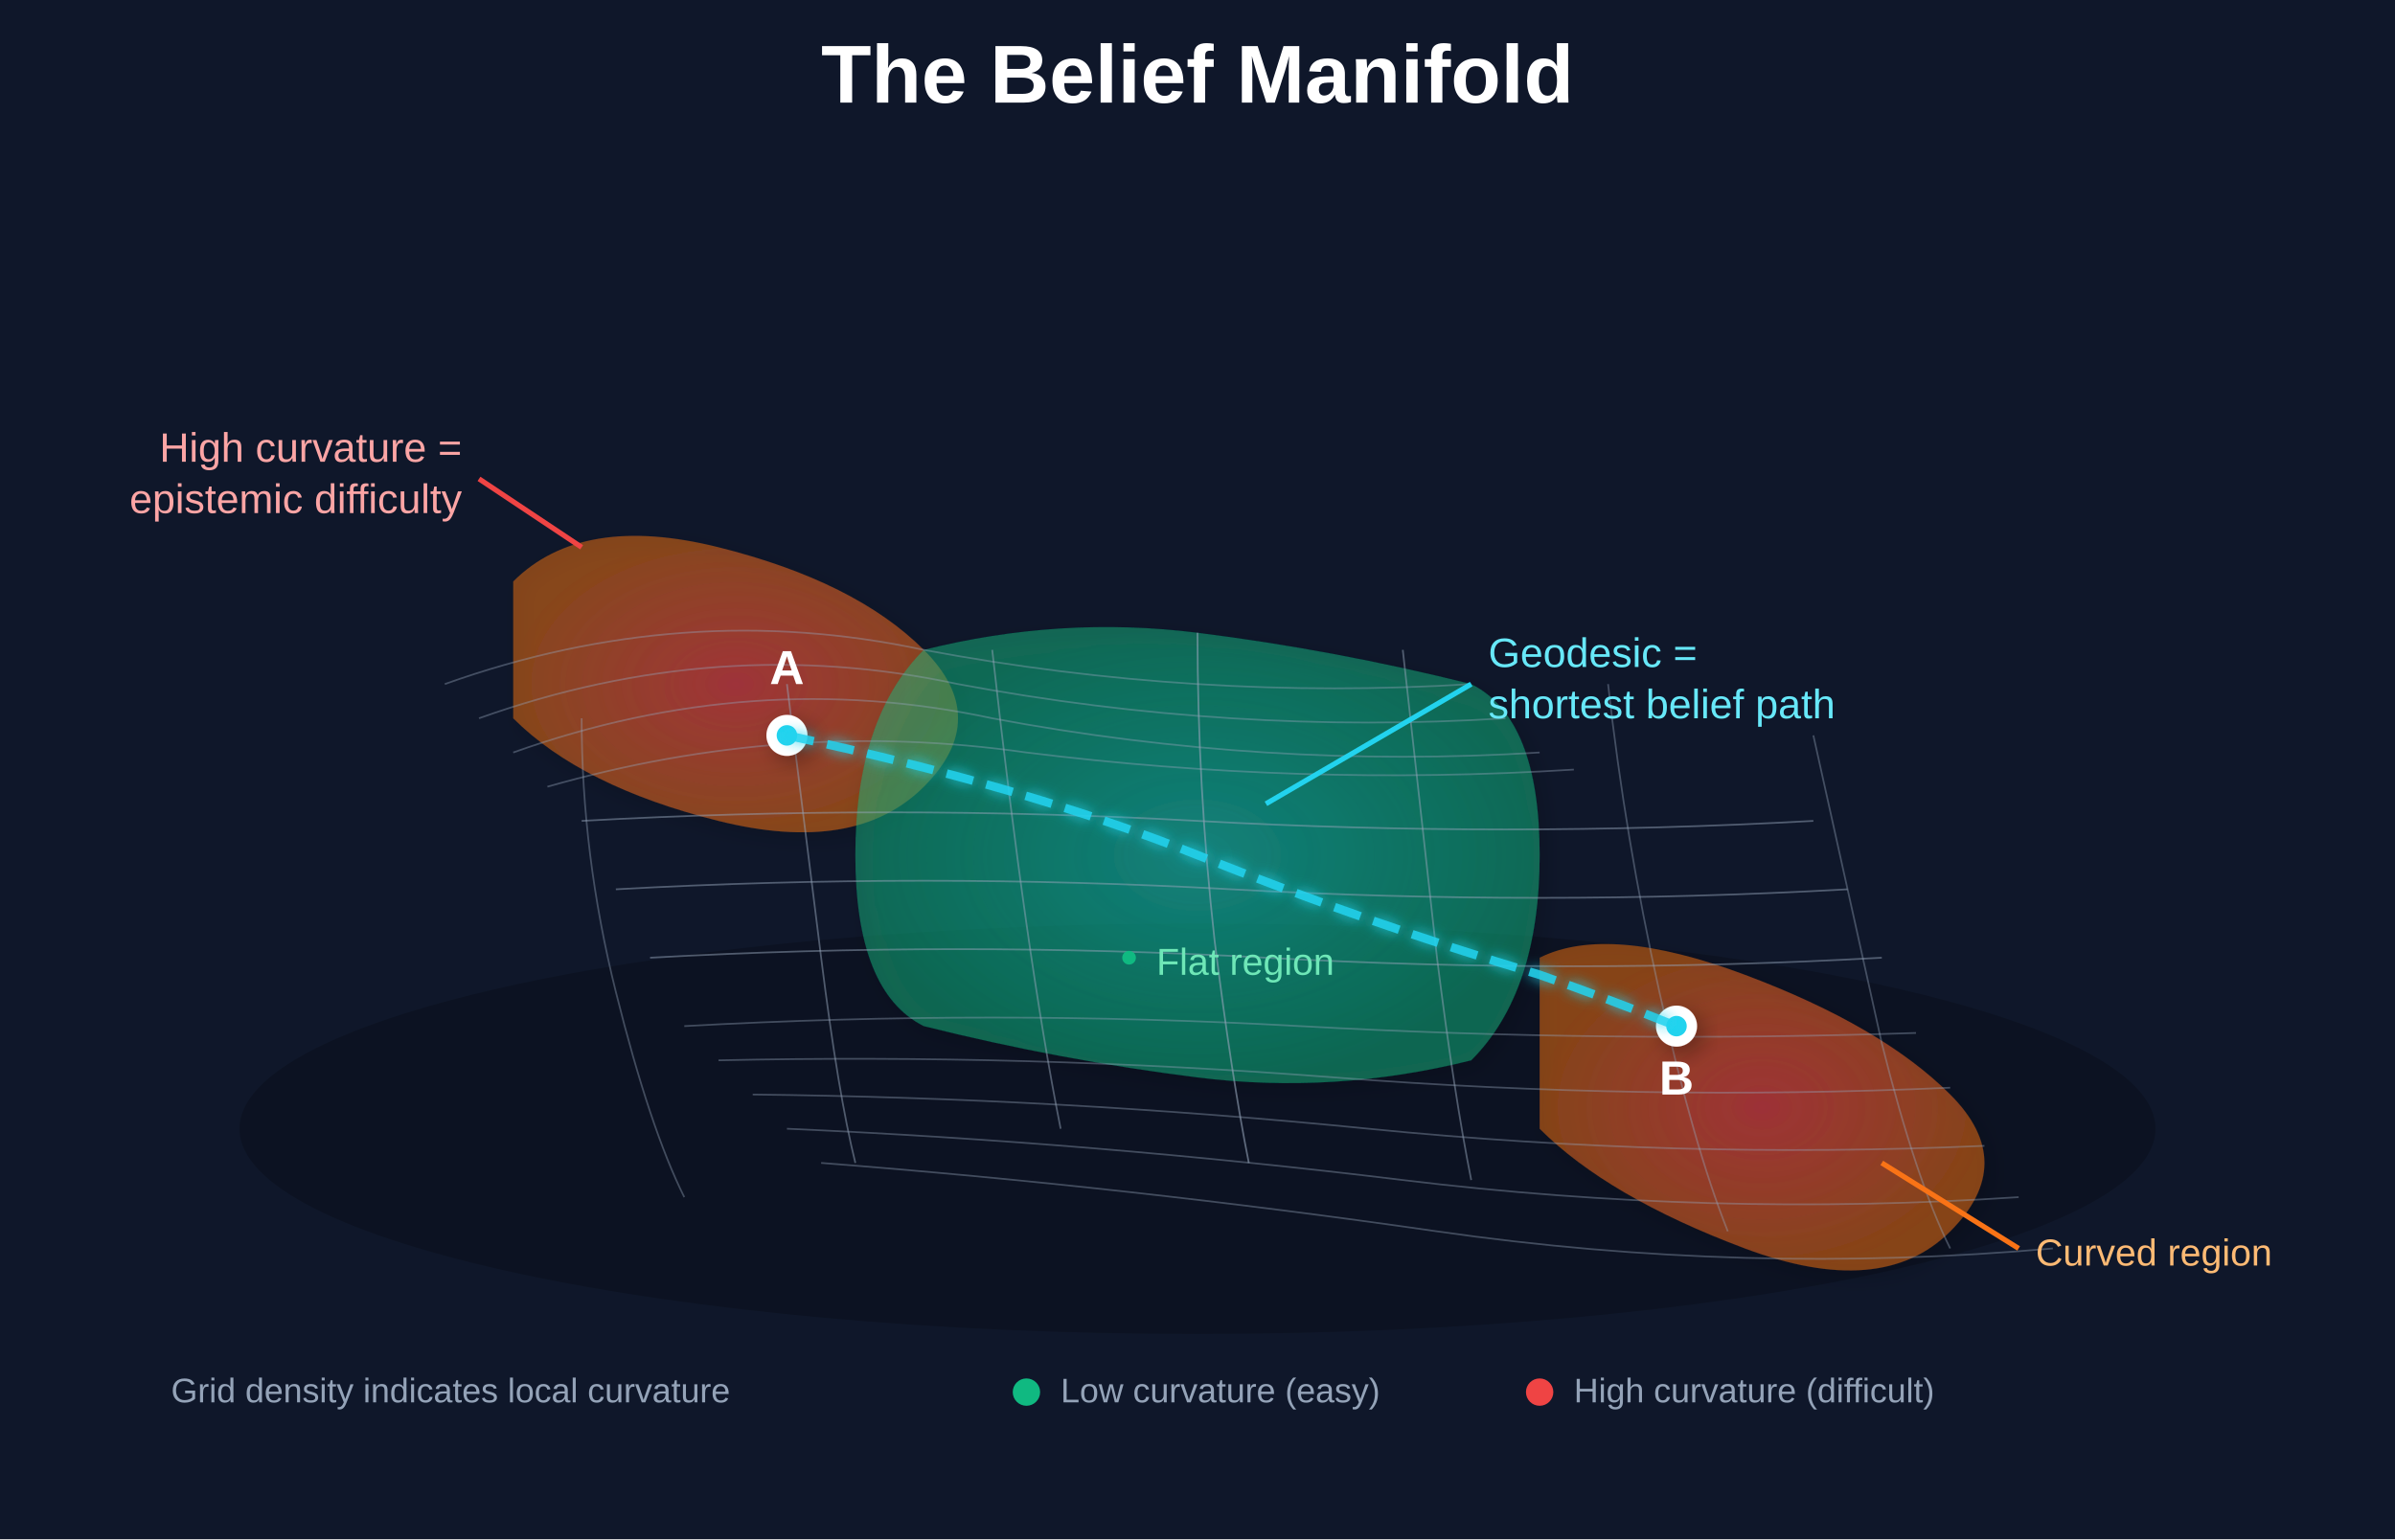
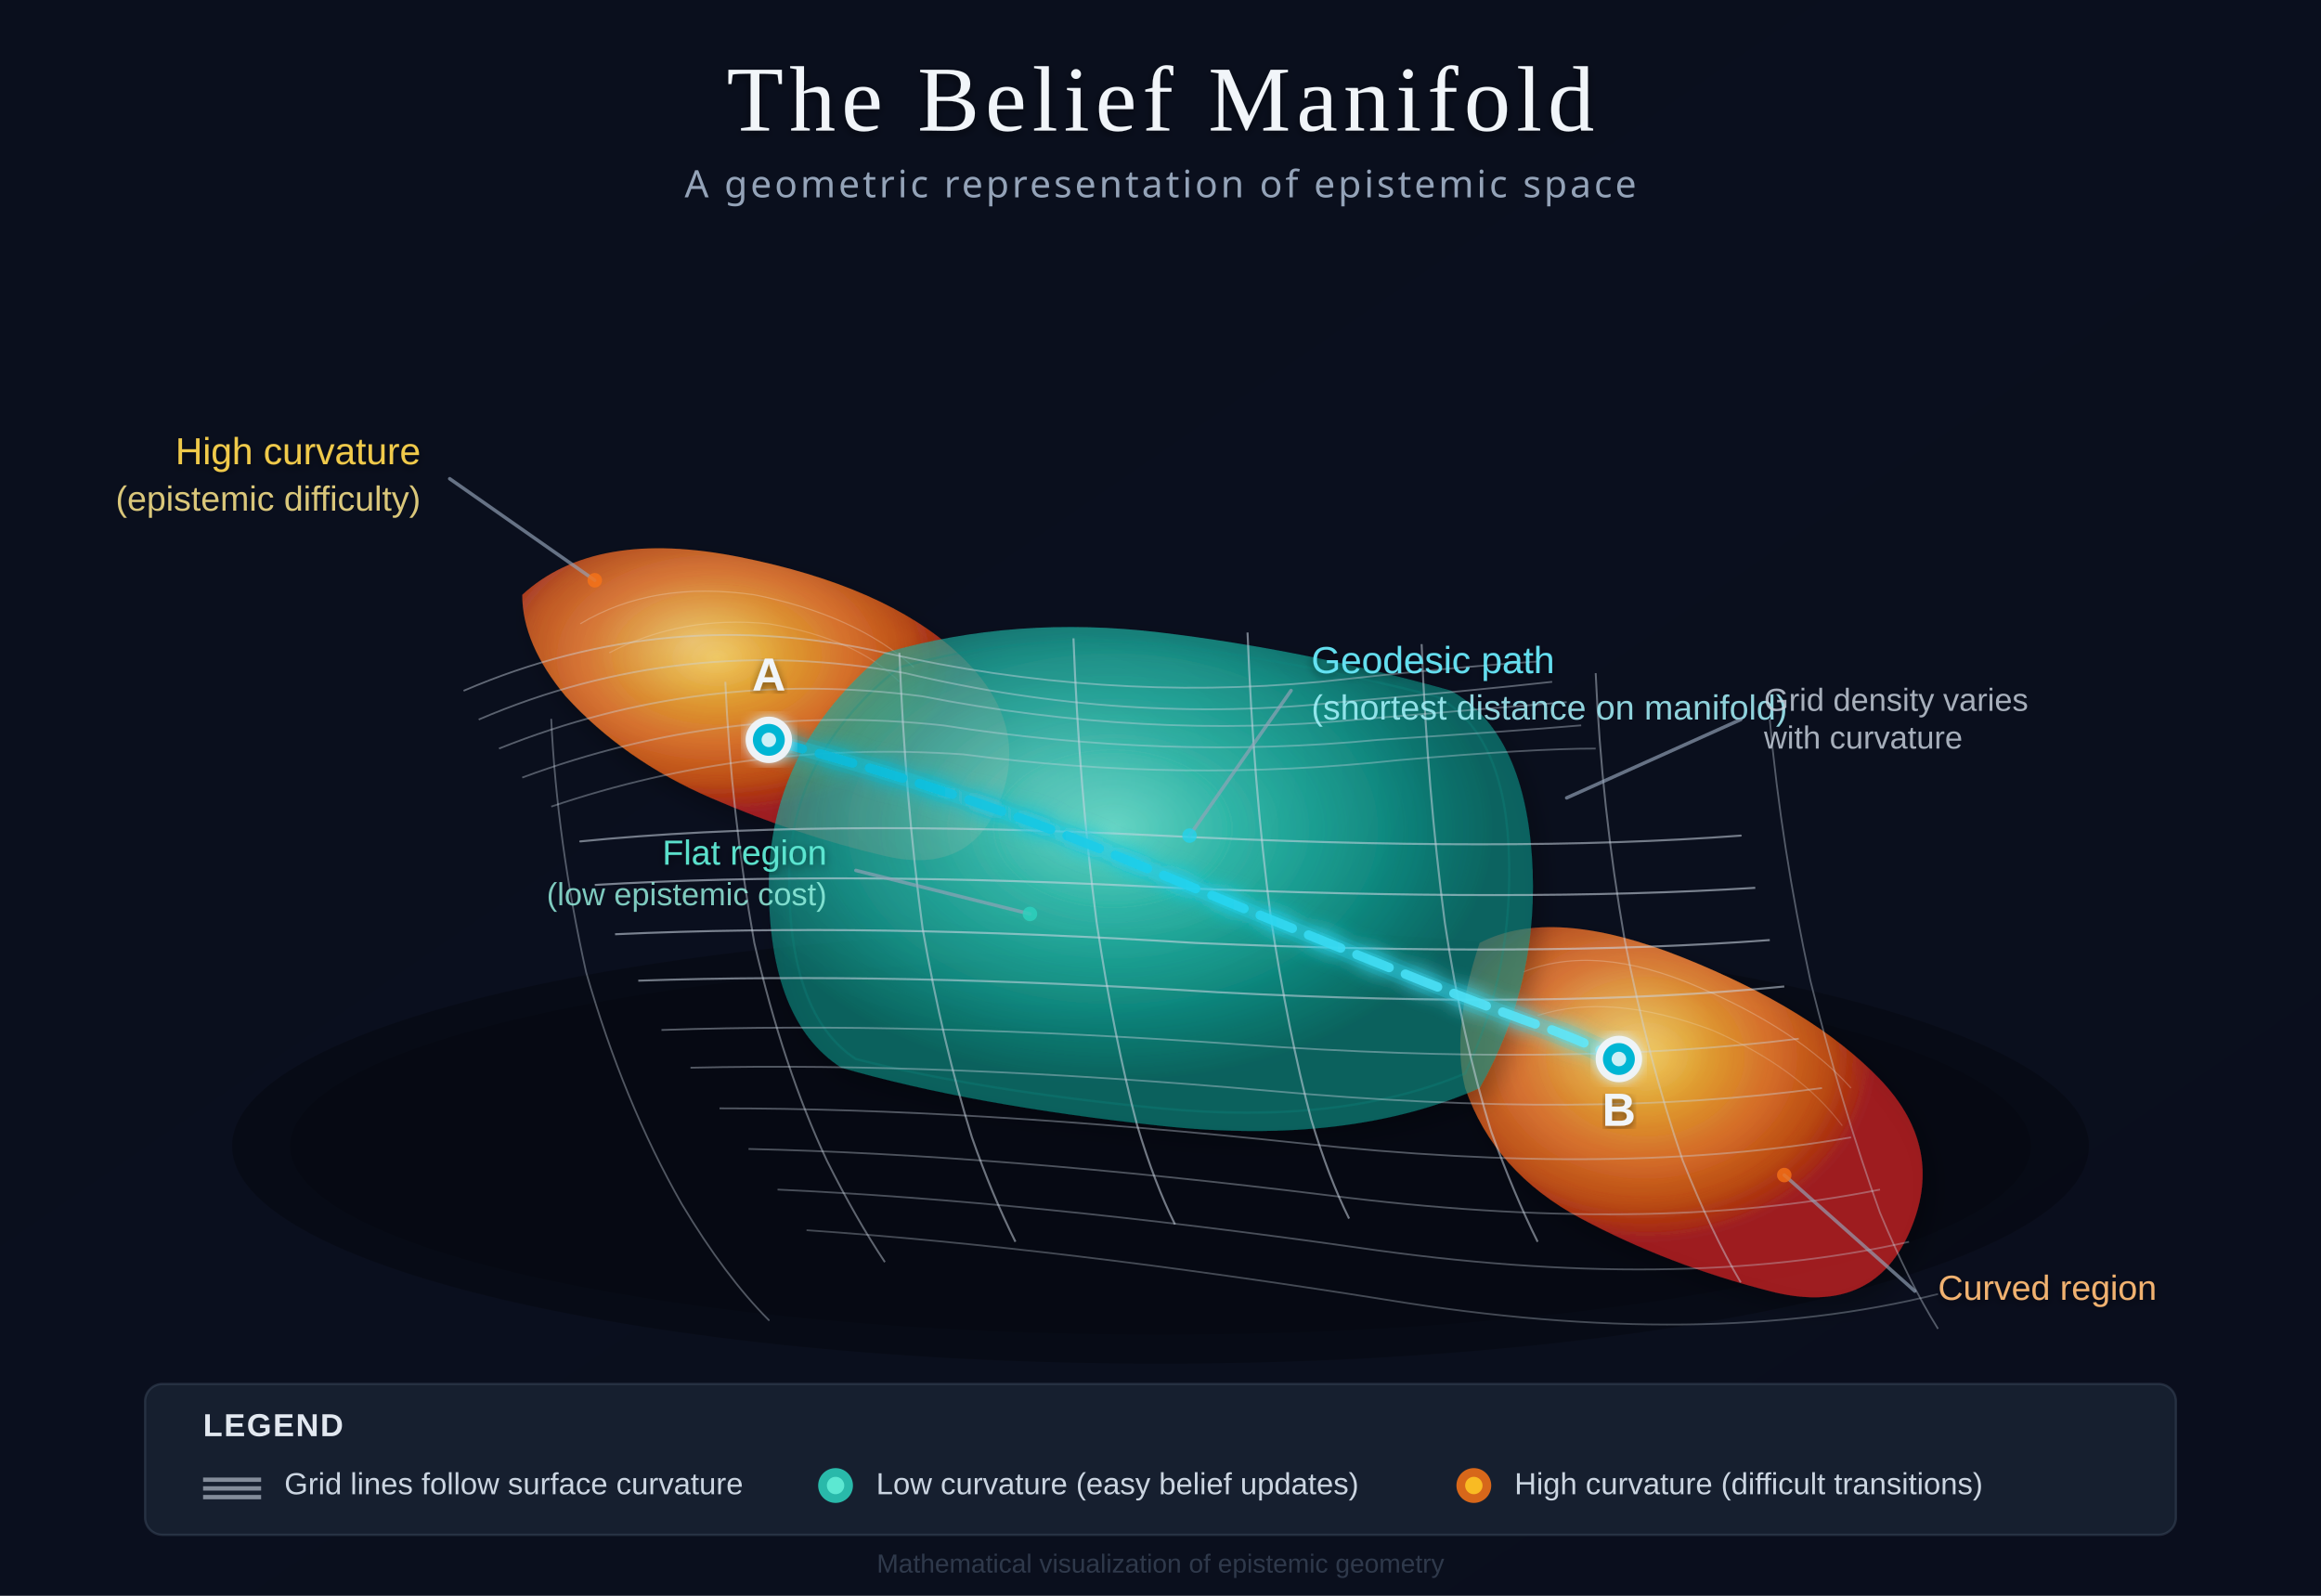
- <svg xmlns="http://www.w3.org/2000/svg" viewBox="0 0 700 450">
+ <svg xmlns="http://www.w3.org/2000/svg" viewBox="0 0 800 550">
  <defs>
-     <radialGradient id="flatGradient" cx="50%" cy="50%" r="50%">
-       <stop offset="0%" style="stop-color:#14b8a6;stop-opacity:0.8" />
-       <stop offset="100%" style="stop-color:#10b981;stop-opacity:0.6" />
+     <radialGradient id="flatGradient" cx="45%" cy="40%">
+       <stop offset="0%" style="stop-color:#5eead4;stop-opacity:0.95" />
+       <stop offset="30%" style="stop-color:#2dd4bf;stop-opacity:0.88" />
+       <stop offset="70%" style="stop-color:#14b8a6;stop-opacity:0.75" />
+       <stop offset="100%" style="stop-color:#0d9488;stop-opacity:0.65" />
    </radialGradient>
-     <radialGradient id="curvedGradient" cx="50%" cy="50%" r="50%">
-       <stop offset="0%" style="stop-color:#ef4444;stop-opacity:0.9" />
-       <stop offset="100%" style="stop-color:#f97316;stop-opacity:0.7" />
+     <radialGradient id="curvedGradient" cx="40%" cy="35%">
+       <stop offset="0%" style="stop-color:#fbbf24;stop-opacity:0.98" />
+       <stop offset="25%" style="stop-color:#f59e0b;stop-opacity:0.92" />
+       <stop offset="55%" style="stop-color:#f97316;stop-opacity:0.85" />
+       <stop offset="80%" style="stop-color:#ea580c;stop-opacity:0.78" />
+       <stop offset="100%" style="stop-color:#dc2626;stop-opacity:0.7" />
    </radialGradient>
-     <filter id="shadow" x="-50%" y="-50%" width="200%" height="200%">
-       <feGaussianBlur in="SourceAlpha" stdDeviation="3" />
-       <feOffset dx="2" dy="2" result="offsetblur" />
+     <linearGradient id="aoGradient" x1="0%" y1="0%" x2="100%" y2="100%">
+       <stop offset="0%" style="stop-color:#000000;stop-opacity:0.1" />
+       <stop offset="50%" style="stop-color:#000000;stop-opacity:0.05" />
+       <stop offset="100%" style="stop-color:#000000;stop-opacity:0.15" />
+     </linearGradient>
+     <radialGradient id="specularHighlight" cx="35%" cy="30%">
+       <stop offset="0%" style="stop-color:#ffffff;stop-opacity:0.4" />
+       <stop offset="40%" style="stop-color:#ffffff;stop-opacity:0.15" />
+       <stop offset="100%" style="stop-color:#ffffff;stop-opacity:0" />
+     </radialGradient>
+     <linearGradient id="geodesicGradient" x1="0%" y1="0%" x2="100%" y2="0%">
+       <stop offset="0%" style="stop-color:#06b6d4;stop-opacity:1" />
+       <stop offset="50%" style="stop-color:#22d3ee;stop-opacity:1" />
+       <stop offset="100%" style="stop-color:#67e8f9;stop-opacity:1" />
+     </linearGradient>
+     <filter id="softShadow" x="-100%" y="-100%" width="300%" height="300%">
+       <feGaussianBlur in="SourceAlpha" stdDeviation="4" />
+       <feOffset dx="3" dy="4" result="offsetblur" />
      <feComponentTransfer>
-         <feFuncA type="linear" slope="0.3" />
+         <feFuncA type="linear" slope="0.4" />
      </feComponentTransfer>
      <feMerge>
        <feMergeNode />
        <feMergeNode in="SourceGraphic" />
      </feMerge>
    </filter>
-     <filter id="glow">
+     <filter id="intenseGlow">
+       <feGaussianBlur stdDeviation="3.5" result="coloredBlur" />
+       <feMerge>
+         <feMergeNode in="coloredBlur" />
+         <feMergeNode in="coloredBlur" />
+         <feMergeNode in="SourceGraphic" />
+       </feMerge>
+     </filter>
+     <filter id="pointGlow">
      <feGaussianBlur stdDeviation="2" result="coloredBlur" />
      <feMerge>
        <feMergeNode in="coloredBlur" />
        <feMergeNode in="SourceGraphic" />
      </feMerge>
    </filter>
+     <filter id="textShadow">
+       <feGaussianBlur in="SourceAlpha" stdDeviation="1.5" />
+       <feOffset dx="0" dy="1" result="offsetblur" />
+       <feComponentTransfer>
+         <feFuncA type="linear" slope="0.5" />
+       </feComponentTransfer>
+       <feMerge>
+         <feMergeNode />
+         <feMergeNode in="SourceGraphic" />
+       </feMerge>
+     </filter>
+     <marker id="arrowhead" markerWidth="8" markerHeight="8" refX="7" refY="3" orient="auto">
+       <polygon points="0 0, 8 3, 0 6" fill="#94a3b8" opacity="0.8" />
+     </marker>
+     <pattern id="contourPattern" patternUnits="userSpaceOnUse" width="40" height="40">
+       <path d="M 0,20 Q 10,18 20,20 T 40,20" stroke="#ffffff" stroke-width="0.3" fill="none" opacity="0.2" />
+     </pattern>
  </defs>
-   <rect width="700" height="450" fill="#0f172a" />
-   <text x="350" y="30" font-family="Arial, sans-serif" font-size="24" font-weight="bold" fill="#ffffff" text-anchor="middle">
+   <rect width="800" height="550" fill="#0a0f1e" />
+   <rect width="800" height="550" fill="url(#aoGradient)" opacity="0.3" />
+   <text x="400" y="45" font-family="Georgia, 'Times New Roman', serif" font-size="32" font-weight="300" fill="#f1f5f9" text-anchor="middle" letter-spacing="2" filter="url(#textShadow)">
    The Belief Manifold
  </text>
-   <g transform="translate(350, 250)">
-     <ellipse cx="0" cy="80" rx="280" ry="60" fill="#000000" opacity="0.2" />
-     <path d="M -200,-80 Q -180,-100 -140,-90 Q -100,-80 -80,-60 Q -60,-40 -80,-20 Q -100,0 -140,-10 Q -180,-20 -200,-40 Z" fill="url(#curvedGradient)" opacity="0.7" filter="url(#shadow)" />
-     <path d="M 100,30 Q 120,20 160,35 Q 200,50 220,70 Q 240,90 220,110 Q 200,130 160,115 Q 120,100 100,80 Z" fill="url(#curvedGradient)" opacity="0.7" filter="url(#shadow)" />
-     <path d="M -80,-60 Q -40,-70 0,-65 Q 40,-60 80,-50 Q 100,-40 100,0 Q 100,40 80,60 Q 40,70 0,65 Q -40,60 -80,50 Q -100,40 -100,0 Q -100,-40 -80,-60 Z" fill="url(#flatGradient)" opacity="0.8" filter="url(#shadow)" />
-     <path d="M -220,-50 Q -150,-75 -80,-60 Q 0,-45 80,-50" stroke="#94a3b8" stroke-width="0.5" fill="none" opacity="0.4" />
-     <path d="M -210,-40 Q -140,-65 -70,-50 Q 10,-35 90,-40" stroke="#94a3b8" stroke-width="0.5" fill="none" opacity="0.4" />
-     <path d="M -200,-30 Q -130,-55 -60,-40 Q 20,-25 100,-30" stroke="#94a3b8" stroke-width="0.5" fill="none" opacity="0.4" />
-     <path d="M -190,-20 Q -120,-40 -50,-30 Q 30,-20 110,-25" stroke="#94a3b8" stroke-width="0.5" fill="none" opacity="0.4" />
-     <path d="M -180,-10 Q -90,-15 0,-10 Q 90,-5 180,-10" stroke="#94a3b8" stroke-width="0.5" fill="none" opacity="0.5" />
-     <path d="M -170,10 Q -80,5 10,10 Q 100,15 190,10" stroke="#94a3b8" stroke-width="0.5" fill="none" opacity="0.5" />
-     <path d="M -160,30 Q -70,25 20,30 Q 110,35 200,30" stroke="#94a3b8" stroke-width="0.5" fill="none" opacity="0.5" />
-     <path d="M -150,50 Q -60,45 30,50 Q 120,55 210,52" stroke="#94a3b8" stroke-width="0.5" fill="none" opacity="0.4" />
-     <path d="M -140,60 Q -50,58 40,65 Q 130,72 220,68" stroke="#94a3b8" stroke-width="0.5" fill="none" opacity="0.4" />
-     <path d="M -130,70 Q -40,71 50,80 Q 140,89 230,85" stroke="#94a3b8" stroke-width="0.5" fill="none" opacity="0.4" />
-     <path d="M -120,80 Q -30,84 60,95 Q 150,106 240,100" stroke="#94a3b8" stroke-width="0.5" fill="none" opacity="0.4" />
-     <path d="M -110,90 Q -20,97 70,110 Q 160,123 250,115" stroke="#94a3b8" stroke-width="0.5" fill="none" opacity="0.4" />
-     <path d="M -180,-40 Q -180,0 -170,40 Q -160,80 -150,100" stroke="#94a3b8" stroke-width="0.5" fill="none" opacity="0.4" />
-     <path d="M -120,-50 Q -115,-10 -110,30 Q -105,70 -100,90" stroke="#94a3b8" stroke-width="0.5" fill="none" opacity="0.5" />
-     <path d="M -60,-60 Q -55,-15 -50,20 Q -45,55 -40,80" stroke="#94a3b8" stroke-width="0.5" fill="none" opacity="0.5" />
-     <path d="M 0,-65 Q 0,-20 5,25 Q 10,65 15,90" stroke="#94a3b8" stroke-width="0.5" fill="none" opacity="0.6" />
-     <path d="M 60,-60 Q 65,-15 70,30 Q 75,70 80,95" stroke="#94a3b8" stroke-width="0.5" fill="none" opacity="0.5" />
-     <path d="M 120,-50 Q 125,-5 135,40 Q 145,85 155,110" stroke="#94a3b8" stroke-width="0.5" fill="none" opacity="0.4" />
-     <path d="M 180,-35 Q 190,10 200,55 Q 210,95 220,115" stroke="#94a3b8" stroke-width="0.5" fill="none" opacity="0.4" />
-     <circle cx="-120" cy="-35" r="6" fill="#ffffff" filter="url(#shadow)" />
-     <circle cx="-120" cy="-35" r="3" fill="#22d3ee" />
-     <circle cx="140" cy="50" r="6" fill="#ffffff" filter="url(#shadow)" />
-     <circle cx="140" cy="50" r="3" fill="#22d3ee" />
-     <path d="M -120,-35 Q -50,-20 0,0 Q 50,20 100,35 Q 120,42 140,50" stroke="#22d3ee" stroke-width="2.5" fill="none" stroke-dasharray="8,4" filter="url(#glow)" opacity="0.9" />
-     <text x="-120" y="-50" font-family="Arial, sans-serif" font-size="14" font-weight="bold" fill="#ffffff" text-anchor="middle">A</text>
-     <text x="140" y="70" font-family="Arial, sans-serif" font-size="14" font-weight="bold" fill="#ffffff" text-anchor="middle">B</text>
-     <g transform="translate(-180, -90)">
-       <line x1="0" y1="0" x2="-30" y2="-20" stroke="#ef4444" stroke-width="1.5" />
-       <text x="-35" y="-25" font-family="Arial, sans-serif" font-size="12" fill="#fca5a5" text-anchor="end">High curvature =</text>
-       <text x="-35" y="-10" font-family="Arial, sans-serif" font-size="12" fill="#fca5a5" text-anchor="end">epistemic difficulty</text>
-     </g>
-     <g transform="translate(20, -15)">
-       <line x1="0" y1="0" x2="60" y2="-35" stroke="#22d3ee" stroke-width="1.5" />
-       <text x="65" y="-40" font-family="Arial, sans-serif" font-size="12" fill="#67e8f9" text-anchor="start">Geodesic =</text>
-       <text x="65" y="-25" font-family="Arial, sans-serif" font-size="12" fill="#67e8f9" text-anchor="start">shortest belief path</text>
-     </g>
-     <g transform="translate(200, 90)">
-       <line x1="0" y1="0" x2="40" y2="25" stroke="#f97316" stroke-width="1.5" />
-       <text x="45" y="30" font-family="Arial, sans-serif" font-size="11" fill="#fdba74" text-anchor="start">Curved region</text>
-     </g>
-     <g transform="translate(-20, 30)">
-       <circle cx="0" cy="0" r="2" fill="#10b981" />
-       <text x="8" y="5" font-family="Arial, sans-serif" font-size="11" fill="#6ee7b7" text-anchor="start">Flat region</text>
+   <text x="400" y="68" font-family="'Segoe UI', Tahoma, sans-serif" font-size="13" font-weight="300" fill="#94a3b8" text-anchor="middle" letter-spacing="1">
+     A geometric representation of epistemic space
+   </text>
+   <g transform="translate(400, 300)">
+     <ellipse cx="0" cy="95" rx="320" ry="75" fill="#000000" opacity="0.25" />
+     <ellipse cx="0" cy="95" rx="300" ry="65" fill="#000000" opacity="0.15" />
+     <g opacity="0.95">
+       <path d="M -220,-95 Q -195,-118 -145,-108 Q -95,-98 -70,-75 Q -45,-52 -55,-25                Q -65,2 -95,-5 Q -125,-12 -155,-25 Q -185,-38 -205,-60 Q -220,-78 -220,-95 Z" fill="url(#curvedGradient)" filter="url(#softShadow)" />
+       <path d="M -220,-95 Q -195,-118 -145,-108 Q -95,-98 -70,-75 Q -45,-52 -55,-25                Q -65,2 -95,-5 Q -125,-12 -155,-25 Q -185,-38 -205,-60 Q -220,-78 -220,-95 Z" fill="url(#specularHighlight)" />
+       <path d="M -200,-85 Q -175,-100 -140,-95 Q -105,-88 -85,-70" stroke="#ffffff" stroke-width="0.4" fill="none" opacity="0.25" />
+       <path d="M -190,-75 Q -165,-88 -135,-85 Q -105,-80 -90,-65" stroke="#ffffff" stroke-width="0.4" fill="none" opacity="0.2" />
+     </g>
+     <g opacity="0.95">
+       <path d="M 110,25 Q 135,12 180,30 Q 225,48 248,72 Q 271,96 258,125                Q 245,154 210,145 Q 175,136 145,120 Q 115,104 105,75 Q 100,55 110,25 Z" fill="url(#curvedGradient)" filter="url(#softShadow)" />
+       <path d="M 110,25 Q 135,12 180,30 Q 225,48 248,72 Q 271,96 258,125                Q 245,154 210,145 Q 175,136 145,120 Q 115,104 105,75 Q 100,55 110,25 Z" fill="url(#specularHighlight)" />
+       <path d="M 125,35 Q 150,25 185,40 Q 220,55 238,75" stroke="#ffffff" stroke-width="0.4" fill="none" opacity="0.25" />
+       <path d="M 130,50 Q 155,42 190,55 Q 220,68 235,88" stroke="#ffffff" stroke-width="0.4" fill="none" opacity="0.2" />
+     </g>
+     <g opacity="0.92">
+       <path d="M -95,-75 Q -50,-88 0,-82 Q 50,-76 100,-62 Q 125,-48 128,-5                Q 131,38 110,75 Q 65,95 0,88 Q -65,81 -110,68 Q -135,52 -135,5                Q -135,-42 -95,-75 Z" fill="url(#flatGradient)" filter="url(#softShadow)" />
+       <path d="M -95,-75 Q -50,-88 0,-82 Q 50,-76 100,-62 Q 125,-48 128,-5                Q 131,38 110,75 Q 65,95 0,88 Q -65,81 -110,68 Q -135,52 -135,5                Q -135,-42 -95,-75 Z" fill="url(#specularHighlight)" opacity="0.5" />
+       <path d="M -90,-70 Q -48,-82 0,-78 Q 48,-72 95,-60 Q 118,-48 120,-8                Q 122,34 105,70 Q 62,88 0,82 Q -62,76 -105,65 Q -128,50 -128,3                Q -128,-40 -90,-70 Z" fill="none" stroke="#0d9488" stroke-width="0.8" opacity="0.3" />
+     </g>
+     <path d="M -240,-62 Q -170,-92 -95,-75 Q -20,-58 55,-65 Q 100,-70 130,-72" stroke="#cbd5e1" stroke-width="0.6" fill="none" opacity="0.45" stroke-linecap="round" />
+     <path d="M -235,-52 Q -165,-82 -88,-68 Q -12,-50 62,-58 Q 108,-62 135,-65" stroke="#cbd5e1" stroke-width="0.6" fill="none" opacity="0.42" />
+     <path d="M -228,-42 Q -158,-70 -82,-60 Q -5,-45 68,-52 Q 115,-56 140,-58" stroke="#cbd5e1" stroke-width="0.6" fill="none" opacity="0.4" />
+     <path d="M -220,-32 Q -150,-58 -75,-50 Q 2,-38 75,-45 Q 122,-48 145,-50" stroke="#cbd5e1" stroke-width="0.6" fill="none" opacity="0.38" />
+     <path d="M -210,-22 Q -142,-45 -68,-40 Q 8,-30 82,-38 Q 128,-42 150,-42" stroke="#cbd5e1" stroke-width="0.6" fill="none" opacity="0.36" />
+     <path d="M -200,-10 Q -120,-18 0,-12 Q 120,-6 200,-12" stroke="#cbd5e1" stroke-width="0.7" fill="none" opacity="0.55" stroke-linecap="round" />
+     <path d="M -195,5 Q -110,0 5,6 Q 125,11 205,6" stroke="#cbd5e1" stroke-width="0.7" fill="none" opacity="0.58" />
+     <path d="M -188,22 Q -100,18 12,25 Q 130,30 210,24" stroke="#cbd5e1" stroke-width="0.7" fill="none" opacity="0.58" />
+     <path d="M -180,38 Q -92,35 20,42 Q 135,48 215,40" stroke="#cbd5e1" stroke-width="0.7" fill="none" opacity="0.55" />
+     <path d="M -172,55 Q -85,52 28,60 Q 140,68 220,58" stroke="#cbd5e1" stroke-width="0.6" fill="none" opacity="0.42" />
+     <path d="M -162,68 Q -75,66 38,76 Q 148,86 228,75" stroke="#cbd5e1" stroke-width="0.6" fill="none" opacity="0.4" />
+     <path d="M -152,82 Q -65,82 48,94 Q 158,106 238,92" stroke="#cbd5e1" stroke-width="0.6" fill="none" opacity="0.38" />
+     <path d="M -142,96 Q -55,98 58,112 Q 168,126 248,110" stroke="#cbd5e1" stroke-width="0.6" fill="none" opacity="0.36" />
+     <path d="M -132,110 Q -45,114 68,130 Q 178,146 258,128" stroke="#cbd5e1" stroke-width="0.6" fill="none" opacity="0.34" />
+     <path d="M -122,124 Q -35,130 78,148 Q 188,166 268,146" stroke="#cbd5e1" stroke-width="0.6" fill="none" opacity="0.32" />
+     <path d="M -210,-52 Q -208,-10 -198,35 Q -185,80 -165,115 Q -150,140 -135,155" stroke="#cbd5e1" stroke-width="0.6" fill="none" opacity="0.38" stroke-linecap="round" />
+     <path d="M -150,-65 Q -148,-20 -140,25 Q -130,68 -115,100 Q -105,120 -95,135" stroke="#cbd5e1" stroke-width="0.65" fill="none" opacity="0.45" />
+     <path d="M -90,-75 Q -88,-25 -82,20 Q -75,60 -65,92 Q -58,112 -50,128" stroke="#cbd5e1" stroke-width="0.7" fill="none" opacity="0.52" />
+     <path d="M -30,-80 Q -28,-28 -22,18 Q -16,58 -8,88 Q -2,108 5,122" stroke="#cbd5e1" stroke-width="0.7" fill="none" opacity="0.55" />
+     <path d="M 30,-82 Q 32,-30 38,16 Q 44,56 52,86 Q 58,106 65,120" stroke="#cbd5e1" stroke-width="0.7" fill="none" opacity="0.55" />
+     <path d="M 90,-78 Q 92,-28 98,18 Q 104,58 114,90 Q 122,112 130,128" stroke="#cbd5e1" stroke-width="0.7" fill="none" opacity="0.52" />
+     <path d="M 150,-68 Q 152,-22 160,24 Q 168,65 180,100 Q 190,125 200,142" stroke="#cbd5e1" stroke-width="0.65" fill="none" opacity="0.45" />
+     <path d="M 210,-52 Q 214,-8 224,38 Q 235,82 248,118 Q 258,142 268,158" stroke="#cbd5e1" stroke-width="0.6" fill="none" opacity="0.38" />
+     <path d="M -135,-45 Q -70,-28 -15,-5 Q 40,18 90,38 Q 115,48 135,55 Q 148,60 158,65" stroke="#06b6d4" stroke-width="8" fill="none" opacity="0.15" stroke-linecap="round" />
+     <path d="M -135,-45 Q -70,-28 -15,-5 Q 40,18 90,38 Q 115,48 135,55 Q 148,60 158,65" stroke="#22d3ee" stroke-width="5" fill="none" opacity="0.25" stroke-linecap="round" />
+     <path d="M -135,-45 Q -70,-28 -15,-5 Q 40,18 90,38 Q 115,48 135,55 Q 148,60 158,65" stroke="url(#geodesicGradient)" stroke-width="3.2" fill="none" stroke-dasharray="12,6" filter="url(#intenseGlow)" opacity="0.95" stroke-linecap="round" stroke-linejoin="round" />
+     <g filter="url(#pointGlow)">
+       <circle cx="-135" cy="-45" r="8" fill="#f1f5f9" opacity="0.95" />
+       <circle cx="-135" cy="-45" r="5.5" fill="#06b6d4" />
+       <circle cx="-135" cy="-45" r="2.5" fill="#ffffff" opacity="0.8" />
+     </g>
+     <text x="-135" y="-62" font-family="'Segoe UI', Arial, sans-serif" font-size="16" font-weight="600" fill="#f1f5f9" text-anchor="middle" filter="url(#textShadow)">A</text>
+     <g filter="url(#pointGlow)">
+       <circle cx="158" cy="65" r="8" fill="#f1f5f9" opacity="0.95" />
+       <circle cx="158" cy="65" r="5.5" fill="#06b6d4" />
+       <circle cx="158" cy="65" r="2.5" fill="#ffffff" opacity="0.8" />
+     </g>
+     <text x="158" y="88" font-family="'Segoe UI', Arial, sans-serif" font-size="16" font-weight="600" fill="#f1f5f9" text-anchor="middle" filter="url(#textShadow)">B</text>
+     <g opacity="0.95">
+       <path d="M -195,-100 L -245,-135" stroke="#94a3b8" stroke-width="1.2" fill="none" opacity="0.7" stroke-linecap="round" />
+       <circle cx="-195" cy="-100" r="2.5" fill="#f97316" opacity="0.8" />
+       <text x="-255" y="-140" font-family="'Segoe UI', Arial, sans-serif" font-size="13" font-weight="400" fill="#fcd34d" text-anchor="end" filter="url(#textShadow)">
+         High curvature
+       </text>
+       <text x="-255" y="-124" font-family="'Segoe UI', Arial, sans-serif" font-size="12" font-weight="300" fill="#fde68a" text-anchor="end" opacity="0.9">
+         (epistemic difficulty)
+       </text>
+     </g>
+     <g opacity="0.95">
+       <path d="M 10,-12 L 45,-62" stroke="#94a3b8" stroke-width="1.2" fill="none" opacity="0.7" stroke-linecap="round" />
+       <circle cx="10" cy="-12" r="2.5" fill="#22d3ee" opacity="0.8" />
+       <text x="52" y="-68" font-family="'Segoe UI', Arial, sans-serif" font-size="13" font-weight="400" fill="#67e8f9" text-anchor="start" filter="url(#textShadow)">
+         Geodesic path
+       </text>
+       <text x="52" y="-52" font-family="'Segoe UI', Arial, sans-serif" font-size="12" font-weight="300" fill="#a5f3fc" text-anchor="start" opacity="0.9">
+         (shortest distance on manifold)
+       </text>
+     </g>
+     <g opacity="0.95">
+       <path d="M -45,15 L -105,0" stroke="#94a3b8" stroke-width="1.2" fill="none" opacity="0.7" stroke-linecap="round" />
+       <circle cx="-45" cy="15" r="2.5" fill="#2dd4bf" opacity="0.8" />
+       <text x="-115" y="-2" font-family="'Segoe UI', Arial, sans-serif" font-size="12" font-weight="400" fill="#5eead4" text-anchor="end" filter="url(#textShadow)">
+         Flat region
+       </text>
+       <text x="-115" y="12" font-family="'Segoe UI', Arial, sans-serif" font-size="11" font-weight="300" fill="#99f6e4" text-anchor="end" opacity="0.85">
+         (low epistemic cost)
+       </text>
+     </g>
+     <g opacity="0.95">
+       <path d="M 215,105 L 260,145" stroke="#94a3b8" stroke-width="1.2" fill="none" opacity="0.7" stroke-linecap="round" />
+       <circle cx="215" cy="105" r="2.5" fill="#f97316" opacity="0.8" />
+       <text x="268" y="148" font-family="'Segoe UI', Arial, sans-serif" font-size="12" font-weight="400" fill="#fdba74" text-anchor="start" filter="url(#textShadow)">
+         Curved region
+       </text>
+     </g>
+     <g opacity="0.95">
+       <path d="M 140,-25 L 200,-52" stroke="#94a3b8" stroke-width="1.2" fill="none" opacity="0.7" stroke-linecap="round" />
+       <text x="208" y="-55" font-family="'Segoe UI', Arial, sans-serif" font-size="11" font-weight="300" fill="#cbd5e1" text-anchor="start" opacity="0.85">
+         Grid density varies
+       </text>
+       <text x="208" y="-42" font-family="'Segoe UI', Arial, sans-serif" font-size="11" font-weight="300" fill="#cbd5e1" text-anchor="start" opacity="0.85">
+         with curvature
+       </text>
    </g>
  </g>
-   <g transform="translate(50, 410)">
-     <text x="0" y="0" font-family="Arial, sans-serif" font-size="10" fill="#94a3b8">
-       Grid density indicates local curvature
+   <g transform="translate(0, 495)">
+     <rect x="50" y="-18" width="700" height="52" rx="6" fill="#1e293b" opacity="0.6" />
+     <rect x="50" y="-18" width="700" height="52" rx="6" fill="none" stroke="#475569" stroke-width="0.8" opacity="0.4" />
+     <text x="70" y="0" font-family="'Segoe UI', Arial, sans-serif" font-size="11" font-weight="600" fill="#e2e8f0" letter-spacing="0.5">
+       LEGEND
    </text>
-     <circle cx="250" cy="-3" r="4" fill="#10b981" />
-     <text x="260" y="0" font-family="Arial, sans-serif" font-size="10" fill="#94a3b8">
-       Low curvature (easy)
-     </text>
-     <circle cx="400" cy="-3" r="4" fill="#ef4444" />
-     <text x="410" y="0" font-family="Arial, sans-serif" font-size="10" fill="#94a3b8">
-       High curvature (difficult)
-     </text>
+     <g transform="translate(70, 15)">
+       <line x1="0" y1="0" x2="20" y2="0" stroke="#cbd5e1" stroke-width="1.5" opacity="0.6" />
+       <line x1="0" y1="3" x2="20" y2="3" stroke="#cbd5e1" stroke-width="1.5" opacity="0.6" />
+       <line x1="0" y1="6" x2="20" y2="6" stroke="#cbd5e1" stroke-width="1.5" opacity="0.6" />
+       <text x="28" y="5" font-family="'Segoe UI', Arial, sans-serif" font-size="10.5" font-weight="400" fill="#cbd5e1">
+         Grid lines follow surface curvature
+       </text>
+     </g>
+     <g transform="translate(280, 15)">
+       <circle cx="8" cy="2" r="6" fill="#2dd4bf" opacity="0.85" />
+       <circle cx="8" cy="2" r="3" fill="#5eead4" opacity="0.95" />
+       <text x="22" y="5" font-family="'Segoe UI', Arial, sans-serif" font-size="10.5" font-weight="400" fill="#cbd5e1">
+         Low curvature (easy belief updates)
+       </text>
+     </g>
+     <g transform="translate(500, 15)">
+       <circle cx="8" cy="2" r="6" fill="#f97316" opacity="0.85" />
+       <circle cx="8" cy="2" r="3" fill="#fbbf24" opacity="0.95" />
+       <text x="22" y="5" font-family="'Segoe UI', Arial, sans-serif" font-size="10.5" font-weight="400" fill="#cbd5e1">
+         High curvature (difficult transitions)
+       </text>
+     </g>
  </g>
+   <text x="400" y="542" font-family="'Segoe UI', Arial, sans-serif" font-size="9" font-weight="300" fill="#475569" text-anchor="middle" opacity="0.6">
+     Mathematical visualization of epistemic geometry
+   </text>
</svg>
